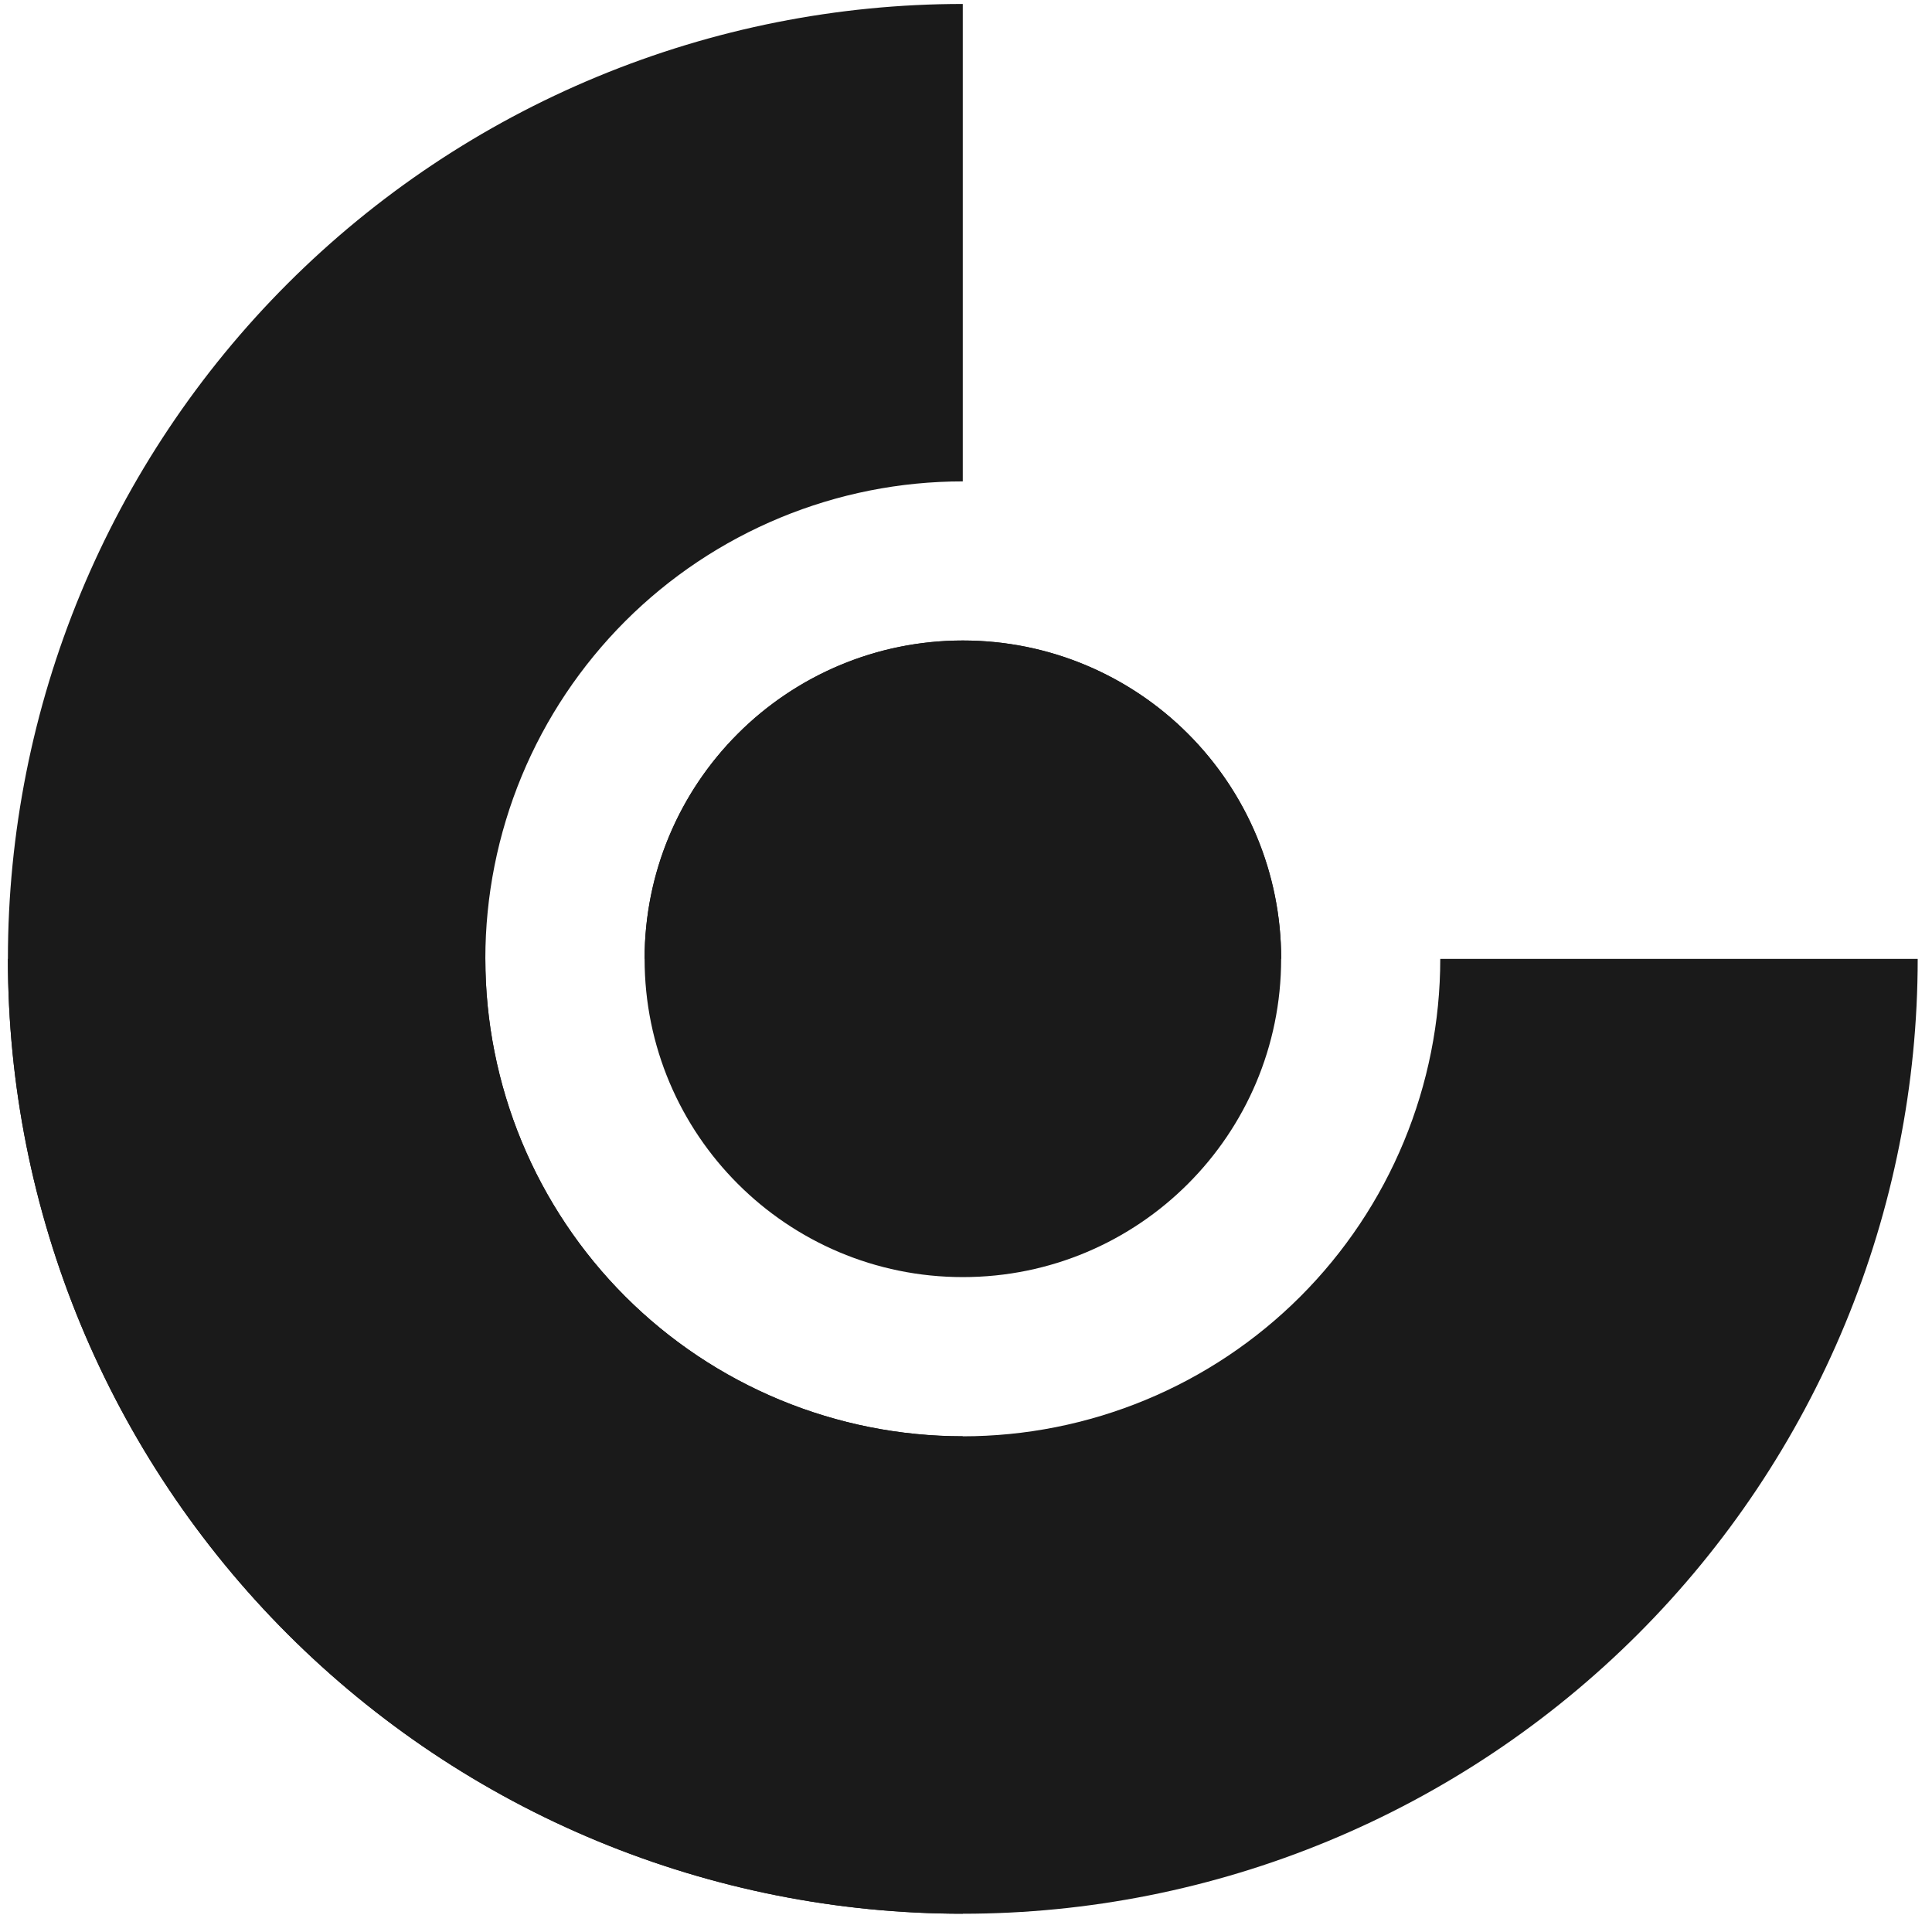
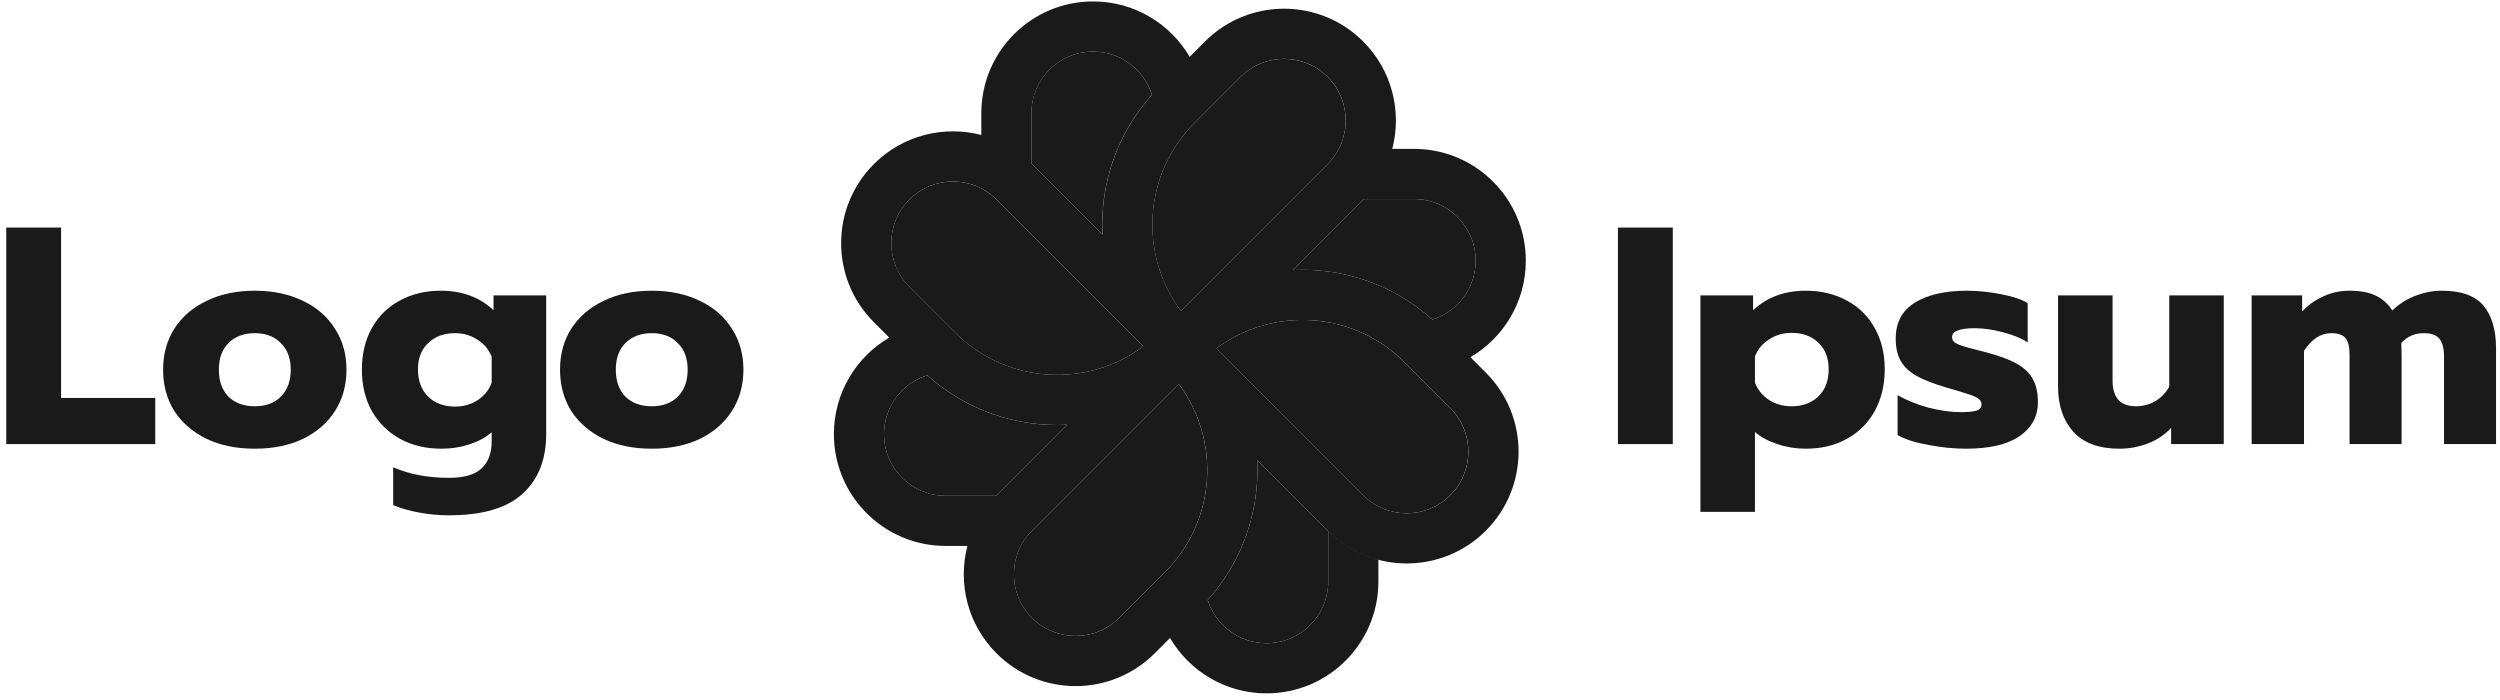
- <svg xmlns="http://www.w3.org/2000/svg" width="42" height="42" viewBox="0 0 42 42" fill="none">
-   <path d="M20.93 0.086C18.204 0.086 15.505 0.623 12.987 1.666C10.468 2.709 8.18 4.238 6.252 6.166C4.325 8.093 2.796 10.382 1.752 12.9C0.709 15.419 0.172 18.118 0.172 20.844C0.172 23.57 0.709 26.269 1.752 28.788C2.796 31.306 4.325 33.595 6.252 35.522C8.18 37.45 10.468 38.979 12.987 40.022C15.505 41.065 18.204 41.602 20.93 41.602V31.223C19.567 31.223 18.218 30.955 16.959 30.433C15.699 29.911 14.555 29.147 13.591 28.183C12.628 27.219 11.863 26.075 11.341 24.816C10.82 23.557 10.551 22.207 10.551 20.844C10.551 19.481 10.82 18.131 11.341 16.872C11.863 15.613 12.628 14.469 13.591 13.505C14.555 12.541 15.699 11.777 16.959 11.255C18.218 10.733 19.567 10.465 20.93 10.465V0.086Z" fill="#1A1A1A" />
-   <path d="M20.932 27.763C24.754 27.763 27.851 24.665 27.851 20.844C27.851 17.022 24.754 13.924 20.932 13.924C17.111 13.924 14.013 17.022 14.013 20.844C14.013 24.665 17.111 27.763 20.932 27.763Z" fill="#1A1A1A" />
-   <path d="M0.172 20.845C0.172 23.571 0.709 26.27 1.752 28.789C2.796 31.307 4.325 33.595 6.252 35.523C8.18 37.45 10.468 38.98 12.987 40.023C15.505 41.066 18.204 41.603 20.93 41.603C23.656 41.603 26.356 41.066 28.874 40.023C31.393 38.98 33.681 37.45 35.609 35.523C37.536 33.595 39.065 31.307 40.108 28.789C41.152 26.27 41.689 23.571 41.689 20.845H31.31C31.31 22.208 31.041 23.557 30.519 24.817C29.998 26.076 29.233 27.22 28.27 28.184C27.306 29.148 26.162 29.912 24.902 30.434C23.643 30.955 22.294 31.224 20.93 31.224C19.567 31.224 18.218 30.955 16.959 30.434C15.699 29.912 14.555 29.148 13.591 28.184C12.628 27.22 11.863 26.076 11.341 24.817C10.82 23.557 10.551 22.208 10.551 20.845H0.172Z" fill="#1A1A1A" />
-   <path d="M27.852 20.844C27.852 19.009 27.122 17.249 25.825 15.951C24.527 14.653 22.767 13.924 20.932 13.924C19.097 13.924 17.337 14.653 16.04 15.951C14.742 17.249 14.013 19.009 14.013 20.844H20.932H27.852Z" fill="#1A1A1A" />
+ <svg xmlns="http://www.w3.org/2000/svg" width="150" height="42" viewBox="0 0 150 42" fill="none">
+   <path fill-rule="evenodd" clip-rule="evenodd" d="M74.427 4.617C75.872 3.173 78.214 3.173 79.659 4.617C81.103 6.062 81.103 8.404 79.659 9.849L70.852 18.655C68.323 15.267 68.598 10.447 71.676 7.369L74.427 4.617Z" fill="#1A1A1A" />
+   <path fill-rule="evenodd" clip-rule="evenodd" d="M87.015 24.484C88.46 25.928 88.46 28.27 87.015 29.715C85.571 31.159 83.229 31.159 81.784 29.715L72.978 20.908C76.366 18.379 81.186 18.654 84.264 21.732L87.015 24.484Z" fill="#1A1A1A" />
+   <path fill-rule="evenodd" clip-rule="evenodd" d="M67.148 37.074C65.703 38.518 63.361 38.518 61.917 37.074C60.472 35.629 60.472 33.287 61.917 31.843L70.723 23.036C73.252 26.425 72.977 31.244 69.899 34.322L67.148 37.074Z" fill="#1A1A1A" />
+   <path fill-rule="evenodd" clip-rule="evenodd" d="M54.559 17.206C53.114 15.761 53.114 13.419 54.559 11.975C56.003 10.53 58.345 10.53 59.79 11.975L68.597 20.782C65.208 23.31 60.388 23.035 57.31 19.958L54.559 17.206Z" fill="#1A1A1A" />
+   <path fill-rule="evenodd" clip-rule="evenodd" d="M72.463 35.996C74.593 33.628 75.583 30.597 75.433 27.614L79.663 31.843C79.673 31.854 79.684 31.864 79.694 31.875V34.894C79.694 36.937 78.038 38.593 75.996 38.593C74.336 38.593 72.932 37.501 72.463 35.996Z" fill="#1A1A1A" />
+   <path fill-rule="evenodd" clip-rule="evenodd" d="M55.637 22.517C58.005 24.647 61.035 25.637 64.019 25.487L59.79 29.716C59.779 29.727 59.769 29.738 59.758 29.748H56.739C54.696 29.748 53.04 28.092 53.04 26.049C53.04 24.39 54.132 22.986 55.637 22.517Z" fill="#1A1A1A" />
+   <path fill-rule="evenodd" clip-rule="evenodd" d="M85.942 19.174C83.574 17.044 80.544 16.054 77.56 16.204L81.79 11.975C81.8 11.964 81.811 11.954 81.821 11.943H84.841C86.884 11.943 88.54 13.599 88.54 15.642C88.54 17.301 87.447 18.705 85.942 19.174Z" fill="#1A1A1A" />
+   <path fill-rule="evenodd" clip-rule="evenodd" d="M69.116 5.691C66.986 8.059 65.996 11.089 66.146 14.073L61.917 9.843C61.906 9.833 61.896 9.822 61.885 9.812V6.792C61.885 4.749 63.541 3.093 65.584 3.093C67.243 3.093 68.647 4.186 69.116 5.691Z" fill="#1A1A1A" />
+   <path fill-rule="evenodd" clip-rule="evenodd" d="M65.587 0.086C61.882 0.086 58.879 3.089 58.879 6.794V8.099C56.65 7.517 54.18 8.099 52.433 9.845C49.813 12.465 49.813 16.713 52.433 19.332L53.355 20.255C51.368 21.419 50.033 23.578 50.033 26.048C50.033 29.753 53.036 32.756 56.741 32.756H58.045C57.463 34.985 58.045 37.455 59.792 39.202C62.412 41.821 66.659 41.821 69.279 39.202L72.031 36.45C74.458 34.023 75.592 30.791 75.432 27.613L79.661 31.843C82.281 34.462 86.529 34.462 89.149 31.843C91.769 29.223 91.769 24.975 89.149 22.356L88.226 21.433C90.213 20.269 91.549 18.111 91.549 15.64C91.549 11.936 88.545 8.932 84.84 8.932H83.536C84.118 6.703 83.536 4.233 81.789 2.486C79.17 -0.133 74.922 -0.133 72.302 2.486L69.551 5.238C67.123 7.665 65.99 10.897 66.15 14.075L61.92 9.845C61.909 9.835 61.899 9.824 61.888 9.814V6.794C61.888 4.751 63.544 3.095 65.587 3.095C67.246 3.095 68.65 4.188 69.119 5.693C69.258 5.538 69.402 5.387 69.55 5.238L71.38 3.409C70.215 1.421 68.057 0.086 65.587 0.086ZM81.821 11.942C81.81 11.952 81.8 11.963 81.789 11.973L77.56 16.203C80.544 16.053 83.574 17.043 85.942 19.173C87.447 18.704 88.54 17.3 88.54 15.64C88.54 13.598 86.884 11.942 84.84 11.942H81.821ZM59.76 29.746C59.771 29.736 59.781 29.725 59.792 29.715L64.021 25.485C61.038 25.635 58.008 24.645 55.639 22.515C54.135 22.984 53.042 24.388 53.042 26.048C53.042 28.09 54.698 29.746 56.741 29.746H59.76ZM55.524 22.41C55.409 22.304 55.296 22.195 55.185 22.084V22.084C55.296 22.196 55.409 22.304 55.524 22.41ZM75.994 41.602C73.524 41.602 71.366 40.267 70.201 38.279L72.031 36.45C72.179 36.301 72.323 36.15 72.462 35.995C72.931 37.5 74.335 38.593 75.994 38.593C78.037 38.593 79.693 36.937 79.693 34.894V31.874C80.56 32.73 81.602 33.301 82.703 33.589V34.894C82.703 38.599 79.699 41.602 75.994 41.602ZM79.661 4.614C78.217 3.17 75.875 3.17 74.43 4.614L71.679 7.366C68.601 10.444 68.326 15.263 70.855 18.652L79.661 9.845C81.106 8.401 81.106 6.059 79.661 4.614ZM87.02 29.715C88.465 28.27 88.465 25.928 87.02 24.484L84.269 21.732C81.191 18.654 76.371 18.379 72.983 20.908L81.789 29.715C83.234 31.159 85.576 31.159 87.02 29.715ZM67.151 37.074C65.706 38.518 63.364 38.518 61.92 37.074C60.475 35.629 60.475 33.287 61.92 31.843L70.727 23.036C73.255 26.425 72.98 31.244 69.903 34.322L67.151 37.074ZM54.561 11.973C53.117 13.418 53.117 15.76 54.561 17.204L57.313 19.956C60.391 23.034 65.21 23.308 68.599 20.78L59.792 11.973C58.347 10.529 56.005 10.529 54.561 11.973Z" fill="#1A1A1A" />
+   <path d="M0.375 13.654H3.665V23.876H9.315V26.646H0.375V13.654Z" fill="#1A1A1A" />
+   <path d="M15.287 26.922C14.185 26.922 13.218 26.724 12.388 26.328C11.558 25.919 10.914 25.361 10.455 24.655C10.009 23.936 9.786 23.112 9.786 22.183C9.786 21.254 10.009 20.436 10.455 19.73C10.914 19.011 11.558 18.453 12.388 18.057C13.218 17.648 14.185 17.443 15.287 17.443C16.39 17.443 17.357 17.648 18.187 18.057C19.017 18.453 19.655 19.011 20.101 19.73C20.56 20.436 20.789 21.254 20.789 22.183C20.789 23.112 20.56 23.936 20.101 24.655C19.655 25.361 19.017 25.919 18.187 26.328C17.357 26.724 16.39 26.922 15.287 26.922ZM15.287 24.376C15.944 24.376 16.465 24.184 16.849 23.8C17.245 23.403 17.444 22.864 17.444 22.183C17.444 21.501 17.245 20.969 16.849 20.584C16.465 20.188 15.944 19.99 15.287 19.99C14.631 19.99 14.104 20.188 13.708 20.584C13.323 20.969 13.132 21.501 13.132 22.183C13.132 22.864 13.323 23.403 13.708 23.8C14.104 24.184 14.631 24.376 15.287 24.376Z" fill="#1A1A1A" />
+   <path d="M26.935 30.919C26.341 30.919 25.74 30.863 25.133 30.751C24.538 30.64 24.023 30.491 23.59 30.305V28.038C24.569 28.459 25.684 28.67 26.935 28.67C27.84 28.67 28.491 28.484 28.887 28.112C29.296 27.74 29.5 27.195 29.5 26.476V25.937C29.141 26.247 28.695 26.489 28.162 26.662C27.642 26.836 27.084 26.922 26.489 26.922C25.548 26.922 24.717 26.724 23.999 26.328C23.28 25.931 22.716 25.374 22.307 24.655C21.911 23.936 21.713 23.112 21.713 22.183C21.713 21.241 21.911 20.411 22.307 19.692C22.704 18.974 23.262 18.422 23.98 18.038C24.699 17.642 25.523 17.443 26.452 17.443C27.729 17.443 28.782 17.834 29.612 18.614V17.722H32.772V26.03C32.772 27.579 32.294 28.781 31.34 29.636C30.399 30.491 28.93 30.919 26.935 30.919ZM27.307 24.395C27.815 24.395 28.267 24.265 28.664 24.004C29.061 23.744 29.339 23.397 29.5 22.963V21.402C29.327 20.969 29.042 20.628 28.645 20.38C28.249 20.12 27.803 19.99 27.307 19.99C26.638 19.99 26.099 20.188 25.69 20.584C25.281 20.969 25.077 21.495 25.077 22.164C25.077 22.846 25.281 23.391 25.69 23.8C26.099 24.196 26.638 24.395 27.307 24.395Z" fill="#1A1A1A" />
+   <path d="M39.104 26.922C38.001 26.922 37.035 26.724 36.204 26.328C35.374 25.919 34.73 25.361 34.271 24.655C33.825 23.936 33.602 23.112 33.602 22.183C33.602 21.254 33.825 20.436 34.271 19.73C34.73 19.011 35.374 18.453 36.204 18.057C37.035 17.648 38.001 17.443 39.104 17.443C40.207 17.443 41.173 17.648 42.003 18.057C42.834 18.453 43.472 19.011 43.918 19.73C44.376 20.436 44.605 21.254 44.605 22.183C44.605 23.112 44.376 23.936 43.918 24.655C43.472 25.361 42.834 25.919 42.003 26.328C41.173 26.724 40.207 26.922 39.104 26.922ZM39.104 24.376C39.761 24.376 40.281 24.184 40.665 23.8C41.062 23.403 41.26 22.864 41.26 22.183C41.26 21.501 41.062 20.969 40.665 20.584C40.281 20.188 39.761 19.99 39.104 19.99C38.447 19.99 37.92 20.188 37.524 20.584C37.14 20.969 36.948 21.501 36.948 22.183C36.948 22.864 37.14 23.403 37.524 23.8C37.92 24.184 38.447 24.376 39.104 24.376Z" fill="#1A1A1A" />
+   <path d="M97.076 13.654H100.367V26.646H97.076V13.654Z" fill="#1A1A1A" />
+   <path d="M102.025 17.722H105.185V18.614C106.015 17.834 107.068 17.443 108.344 17.443C109.274 17.443 110.098 17.642 110.816 18.038C111.535 18.422 112.092 18.974 112.489 19.692C112.886 20.399 113.084 21.223 113.084 22.164C113.084 23.094 112.886 23.924 112.489 24.655C112.092 25.374 111.535 25.931 110.816 26.328C110.111 26.724 109.286 26.922 108.344 26.922C107.75 26.922 107.179 26.829 106.635 26.644C106.102 26.47 105.656 26.229 105.297 25.919V30.714H102.025V17.722ZM107.49 24.376C108.159 24.376 108.698 24.178 109.106 23.781C109.515 23.385 109.72 22.846 109.72 22.164C109.72 21.483 109.515 20.95 109.106 20.566C108.698 20.169 108.159 19.971 107.49 19.971C106.994 19.971 106.548 20.101 106.151 20.361C105.754 20.609 105.47 20.95 105.297 21.384V22.963C105.47 23.397 105.754 23.744 106.151 24.004C106.548 24.252 106.994 24.376 107.49 24.376Z" fill="#1A1A1A" />
+   <path d="M117.962 26.922C117.244 26.922 116.494 26.848 115.714 26.699C114.933 26.563 114.313 26.365 113.855 26.105V23.707C114.363 24.004 114.969 24.252 115.676 24.451C116.394 24.636 117.051 24.729 117.647 24.729C118.08 24.729 118.396 24.698 118.594 24.636C118.793 24.574 118.891 24.451 118.891 24.265C118.891 24.116 118.824 23.998 118.687 23.911C118.564 23.812 118.327 23.713 117.981 23.614C117.647 23.503 117.256 23.385 116.81 23.261C116.054 23.038 115.46 22.809 115.026 22.573C114.592 22.338 114.27 22.04 114.059 21.681C113.848 21.322 113.743 20.869 113.743 20.324C113.743 19.358 114.121 18.639 114.877 18.168C115.645 17.685 116.692 17.443 118.018 17.443C118.662 17.443 119.338 17.512 120.044 17.648C120.763 17.784 121.301 17.964 121.661 18.187V20.547C121.29 20.299 120.793 20.095 120.174 19.934C119.567 19.773 118.997 19.692 118.464 19.692C118.043 19.692 117.714 19.736 117.479 19.822C117.244 19.897 117.126 20.033 117.126 20.231C117.126 20.417 117.244 20.56 117.479 20.659C117.714 20.758 118.136 20.882 118.743 21.03C119.139 21.13 119.307 21.173 119.244 21.161C120.037 21.371 120.651 21.607 121.085 21.867C121.519 22.127 121.822 22.437 121.995 22.796C122.182 23.143 122.274 23.589 122.274 24.134C122.274 24.989 121.903 25.671 121.16 26.179C120.428 26.675 119.362 26.922 117.962 26.922Z" fill="#1A1A1A" />
+   <path d="M127.163 26.922C125.936 26.922 125.013 26.582 124.394 25.9C123.787 25.219 123.483 24.32 123.483 23.205V17.722H126.754V22.834C126.754 23.862 127.219 24.376 128.148 24.376C128.57 24.376 128.954 24.277 129.3 24.079C129.647 23.881 129.932 23.589 130.155 23.205V17.722H133.426V26.644H130.267V25.677C129.883 26.086 129.418 26.396 128.873 26.607C128.328 26.817 127.758 26.922 127.163 26.922Z" fill="#1A1A1A" />
+   <path d="M135.099 17.722H138.129V18.689C138.501 18.292 138.929 17.989 139.412 17.778C139.895 17.555 140.409 17.443 140.954 17.443C141.623 17.443 142.156 17.543 142.553 17.741C142.962 17.939 143.29 18.236 143.538 18.633C143.909 18.261 144.362 17.97 144.895 17.759C145.428 17.549 145.967 17.443 146.511 17.443C147.689 17.443 148.525 17.747 149.021 18.354C149.516 18.949 149.764 19.81 149.764 20.938V26.644H146.641V21.402C146.641 20.907 146.549 20.547 146.363 20.324C146.177 20.101 145.867 19.99 145.434 19.99C144.876 19.99 144.423 20.188 144.077 20.584C144.089 20.795 144.096 21.117 144.096 21.551V26.644H140.973V21.272C140.973 20.814 140.893 20.485 140.731 20.287C140.57 20.089 140.285 19.99 139.877 19.99C139.244 19.99 138.7 20.343 138.241 21.049V26.644H135.099V17.722Z" fill="#1A1A1A" />
</svg>
